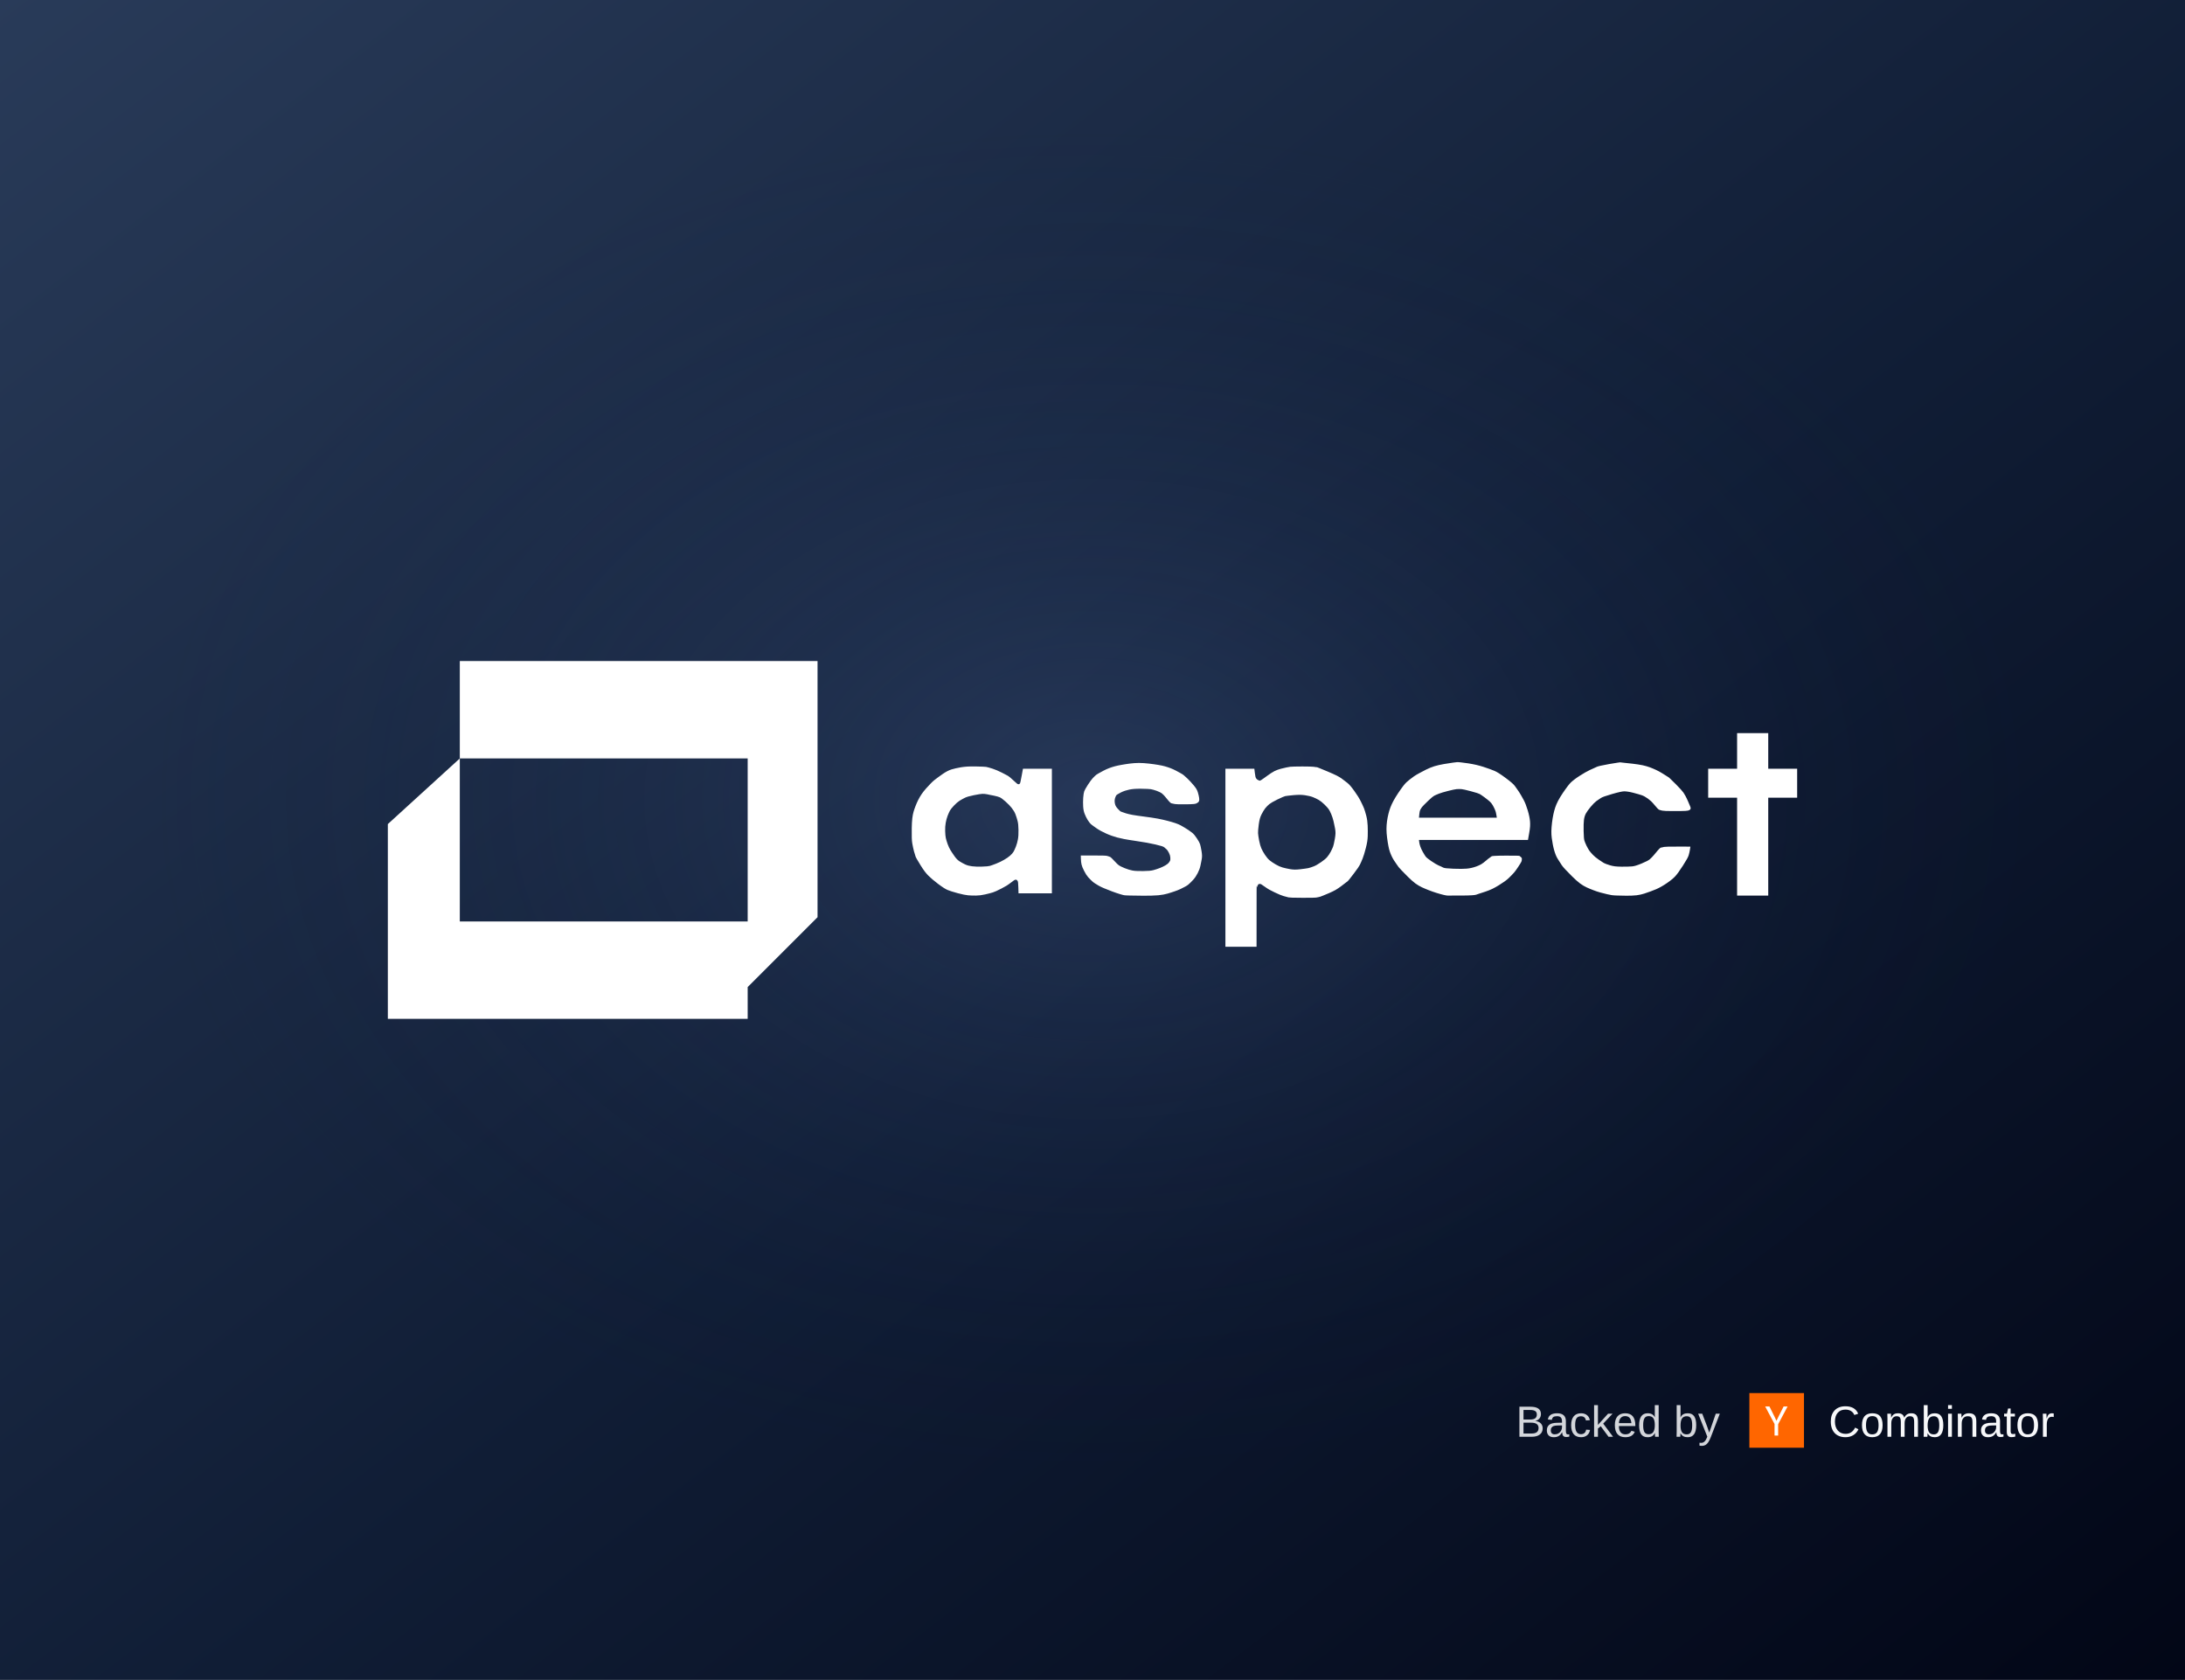
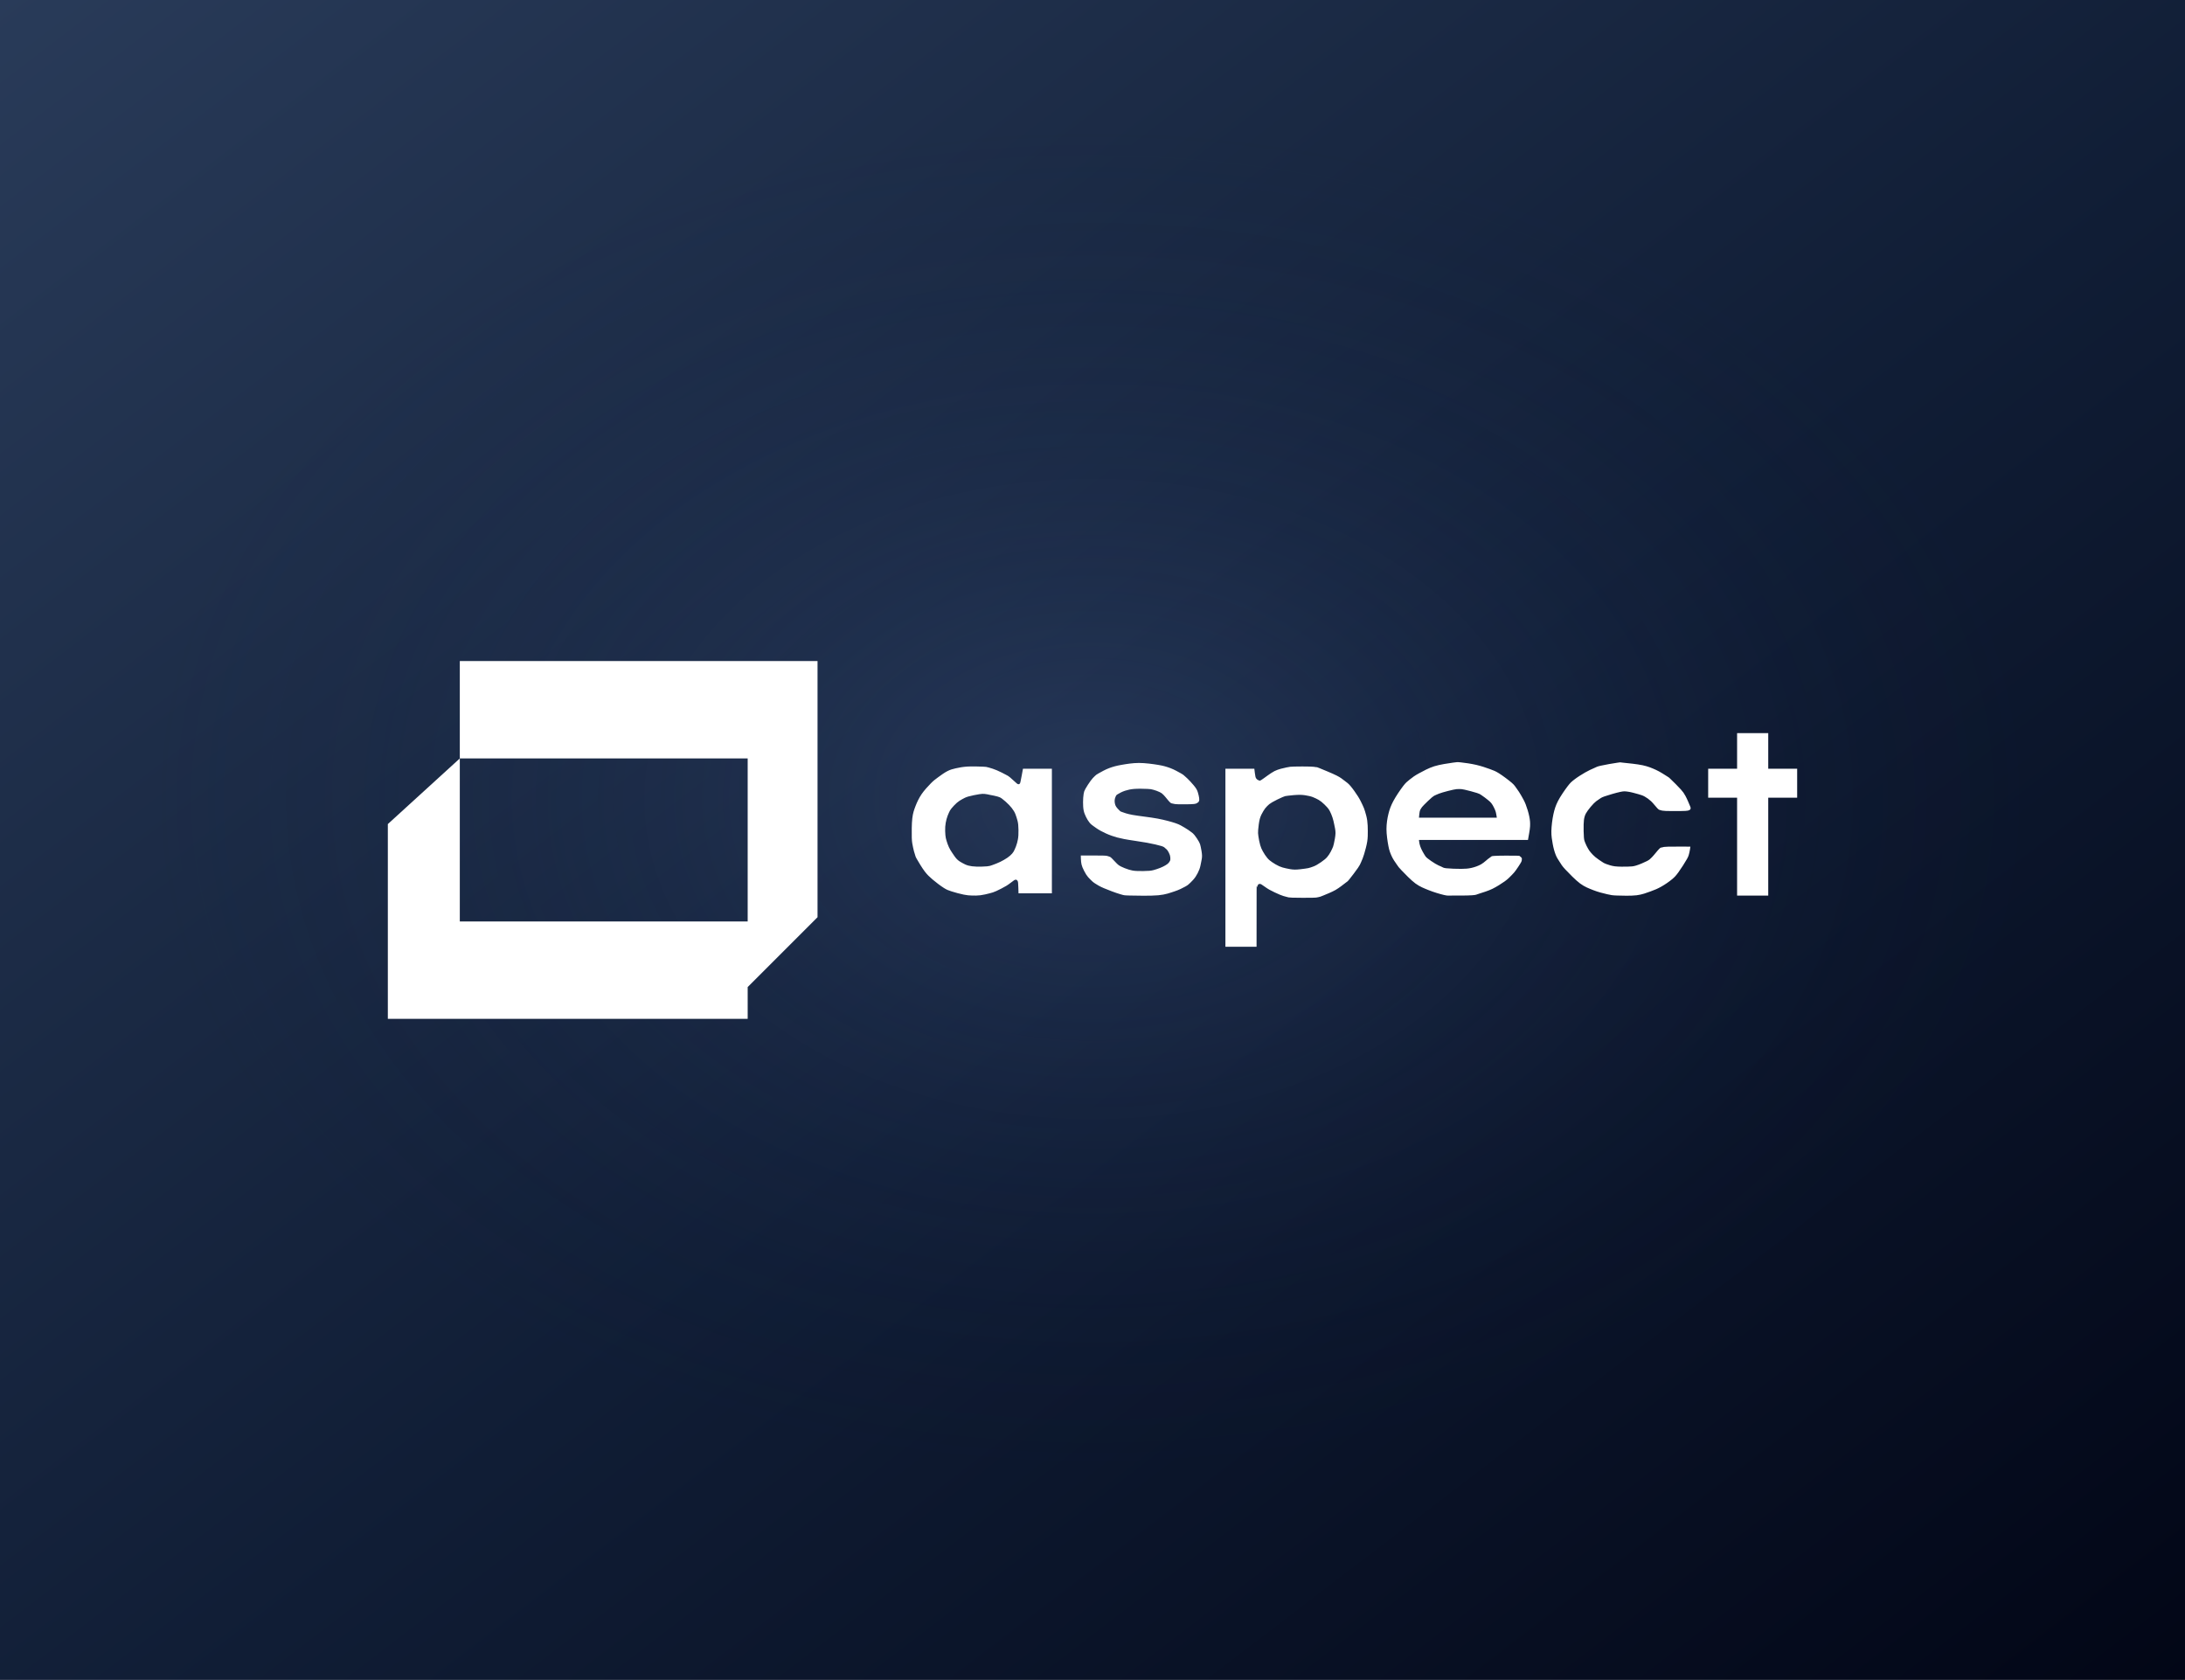
<svg xmlns="http://www.w3.org/2000/svg" width="1600" height="1230" viewBox="0 0 1600 1230" role="img" aria-labelledby="title desc">
  <defs>
    <linearGradient id="bg" x2="1" y2="1">
      <stop stop-color="#293b59" />
      <stop offset=".55" stop-color="#101d35" />
      <stop offset="1" stop-color="#020616" />
    </linearGradient>
    <radialGradient id="glow">
      <stop stop-color="#617fb8" stop-opacity=".24" />
      <stop offset="1" stop-color="#102044" stop-opacity="0" />
    </radialGradient>
  </defs>
  <rect width="1600" height="1230" fill="url(#bg)" />
  <ellipse cx="800" cy="585" rx="700" ry="500" fill="url(#glow)" />
  <g transform="translate(284 484.025) scale(1.55)">
    <path d="M34 0H203V121L170 154V46H34Z M0 77L34 46V123H170V169H0Z" fill="#fff" />
  </g>
  <g transform="translate(666 536.805) scale(1.629073)">
    <path d="M77.000,55.000 C80.326,55.008,84.879,54.954,86.977,55.023 C89.075,55.092,88.942,55.225,89.586,55.414 C90.230,55.603,90.225,55.608,90.844,56.156 C91.462,56.704,92.594,58.072,93.297,58.703 C93.999,59.334,94.168,59.499,95.059,59.941 C95.950,60.383,97.478,61.022,98.645,61.355 C99.812,61.688,100.523,61.856,102.059,61.941 C103.595,62.026,106.353,62.000,107.863,61.863 C109.373,61.726,110.097,61.431,111.117,61.117 C112.137,60.803,113.190,60.356,113.980,59.980 C114.770,59.604,115.388,59.210,115.855,58.863 C116.322,58.516,116.549,58.247,116.781,57.898 C117.013,57.549,117.202,57.280,117.246,56.770 C117.290,56.260,117.234,55.485,117.043,54.840 C116.852,54.195,116.416,53.398,116.098,52.902 C115.780,52.407,115.606,52.227,115.133,51.867 C114.660,51.507,114.656,51.177,113.258,50.742 C111.860,50.306,109.553,49.781,106.746,49.254 C103.939,48.727,99.062,48.105,96.418,47.582 C93.774,47.059,92.613,46.721,90.883,46.117 C89.153,45.513,87.450,44.717,86.039,43.961 C84.628,43.205,83.281,42.219,82.418,41.582 C81.555,40.945,81.376,40.791,80.863,40.137 C80.350,39.483,79.771,38.562,79.340,37.660 C78.909,36.758,78.499,35.833,78.277,34.723 C78.055,33.613,78.008,32.241,78.008,31.000 C78.008,29.759,78.102,28.267,78.277,27.277 C78.452,26.287,78.536,26.036,79.059,25.059 C79.582,24.082,80.708,22.374,81.414,21.414 C82.120,20.454,82.692,19.859,83.297,19.297 C83.902,18.735,83.972,18.639,85.043,18.043 C86.114,17.447,88.020,16.354,89.723,15.723 C91.425,15.092,93.025,14.646,95.258,14.258 C97.491,13.870,100.374,13.395,103.121,13.395 C105.868,13.395,109.383,13.870,111.742,14.258 C114.101,14.646,115.575,15.092,117.277,15.723 C118.980,16.354,120.885,17.448,121.957,18.043 C123.029,18.638,122.991,18.675,123.707,19.293 C124.422,19.911,125.378,20.788,126.250,21.750 C127.122,22.712,128.317,24.023,128.938,25.062 C129.559,26.101,129.760,27.148,129.977,27.984 C130.194,28.820,130.271,29.563,130.242,30.078 C130.213,30.593,129.948,30.742,129.801,31.074 C129.146,31.331,129.299,31.693,127.836,31.844 C126.373,31.995,122.603,32.010,121.020,31.980 C119.437,31.950,119.006,31.827,118.336,31.664 C117.666,31.501,117.687,31.646,117.000,31.000 C116.313,30.354,114.967,28.533,114.215,27.785 C113.463,27.037,113.263,26.904,112.488,26.512 C111.713,26.120,110.490,25.676,109.566,25.434 C108.642,25.192,108.359,25.122,106.941,25.059 C105.523,24.997,102.735,24.922,101.059,25.059 C99.383,25.196,98.143,25.477,96.883,25.883 C95.623,26.289,94.207,27.042,93.496,27.496 C92.785,27.950,92.829,28.175,92.617,28.609 C92.405,29.043,92.269,29.583,92.223,30.098 C92.177,30.613,92.226,31.200,92.340,31.699 C92.454,32.198,92.577,32.596,92.906,33.094 C93.235,33.592,93.875,34.291,94.316,34.684 C94.757,35.076,94.561,35.106,95.551,35.449 C96.541,35.792,97.586,36.247,100.258,36.742 C102.930,37.237,108.367,37.799,111.582,38.418 C114.797,39.037,117.546,39.787,119.547,40.453 C121.548,41.119,122.413,41.753,123.586,42.414 C124.758,43.075,125.823,43.844,126.582,44.418 C127.341,44.992,127.548,45.118,128.141,45.859 C128.733,46.600,129.677,47.990,130.137,48.863 C130.597,49.736,130.677,50.075,130.902,51.098 C131.126,52.121,131.455,53.836,131.484,55.000 C131.513,56.164,131.276,57.037,131.074,58.082 C130.872,59.127,130.690,60.192,130.273,61.273 C129.856,62.354,129.243,63.576,128.570,64.570 C127.897,65.563,127.003,66.503,126.234,67.234 C125.465,67.965,125.143,68.310,123.957,68.957 C122.771,69.604,121.133,70.466,119.117,71.117 C117.101,71.768,115.213,72.552,111.863,72.863 C108.513,73.174,101.890,73.065,99.020,72.980 C96.150,72.895,96.592,72.908,94.645,72.355 C92.698,71.802,89.205,70.462,87.336,69.664 C85.467,68.867,84.443,68.224,83.430,67.570 C82.417,66.916,81.925,66.409,81.258,65.742 C80.591,65.075,80.019,64.481,79.430,63.570 C78.842,62.659,78.109,61.218,77.727,60.273 C77.346,59.328,77.262,58.781,77.141,57.902 C77.020,57.023,77.047,55.967,77.000,55.000 Z M351.000,51.000 C350.855,51.870,350.815,52.692,350.566,53.609 C350.317,54.526,350.334,55.008,349.504,56.504 C348.674,58.000,346.719,61.052,345.586,62.586 C344.453,64.120,343.978,64.644,342.707,65.707 C341.436,66.769,339.559,68.059,337.961,68.961 C336.363,69.863,334.971,70.471,333.121,71.121 C331.271,71.771,329.380,72.553,326.863,72.863 C324.346,73.173,320.230,73.058,318.020,72.980 C315.810,72.902,315.373,72.794,313.605,72.395 C311.837,71.996,309.443,71.390,307.414,70.586 C305.385,69.782,303.538,69.129,301.430,67.570 C299.322,66.011,296.305,62.862,294.766,61.234 C293.228,59.606,292.924,58.910,292.199,57.801 C291.474,56.692,290.929,55.904,290.418,54.582 C289.907,53.260,289.450,51.631,289.133,49.867 C288.816,48.103,288.466,46.239,288.516,44.000 C288.566,41.761,288.937,38.685,289.434,36.434 C289.931,34.183,290.428,32.594,291.496,30.496 C292.564,28.398,294.619,25.453,295.844,23.844 C297.069,22.235,297.537,21.871,298.844,20.844 C300.151,19.817,302.207,18.540,303.684,17.684 C305.161,16.828,306.547,16.213,307.707,15.707 C308.867,15.200,308.890,15.050,310.645,14.645 C312.400,14.240,316.552,13.505,318.238,13.277 C319.924,13.049,318.874,13.084,320.762,13.277 C322.650,13.470,327.109,13.897,329.566,14.434 C332.023,14.970,333.670,15.663,335.504,16.496 C337.338,17.329,339.448,18.718,340.570,19.430 C341.692,20.142,341.211,19.789,342.234,20.766 C343.257,21.743,345.615,24.051,346.707,25.293 C347.799,26.535,348.084,26.944,348.785,28.215 C349.486,29.486,350.536,31.958,350.914,32.922 C351.292,33.886,351.065,33.752,351.051,33.996 C351.037,34.240,351.053,34.246,350.832,34.387 C350.611,34.528,350.362,34.739,349.723,34.840 C349.084,34.942,348.613,34.973,346.996,34.996 C345.379,35.019,341.619,35.046,340.023,34.977 C338.427,34.908,338.056,34.777,337.418,34.582 C336.780,34.387,336.870,34.464,336.195,33.805 C335.520,33.146,334.322,31.511,333.371,30.629 C332.420,29.747,331.452,29.048,330.488,28.512 C329.524,27.976,328.874,27.787,327.586,27.414 C326.298,27.042,324.124,26.442,322.762,26.277 C321.400,26.112,321.138,26.065,319.414,26.422 C317.690,26.779,314.019,27.854,312.418,28.418 C310.817,28.982,310.616,29.282,309.809,29.809 C309.002,30.336,308.405,30.739,307.578,31.578 C306.750,32.417,305.527,33.861,304.844,34.844 C304.161,35.827,303.781,36.448,303.477,37.477 C303.173,38.506,303.076,39.456,303.020,41.020 C302.964,42.584,303.023,45.483,303.141,46.859 C303.259,48.235,303.410,48.423,303.727,49.273 C304.044,50.123,304.615,51.218,305.043,51.957 C305.471,52.696,305.751,53.082,306.293,53.707 C306.835,54.332,307.473,55.027,308.293,55.707 C309.113,56.387,310.400,57.266,311.215,57.785 C312.029,58.304,312.193,58.474,313.180,58.820 C314.167,59.166,315.504,59.670,317.137,59.863 C318.770,60.056,321.415,60.036,322.980,59.980 C324.545,59.924,325.109,59.942,326.527,59.527 C327.945,59.112,330.286,58.119,331.488,57.488 C332.690,56.857,332.823,56.657,333.742,55.742 C334.661,54.827,336.234,52.734,337.000,52.000 C337.766,51.266,337.666,51.499,338.336,51.336 C339.006,51.173,338.909,51.076,341.020,51.020 C343.131,50.964,347.673,51.007,351.000,51.000 Z M278.000,48.000 C261.667,48.000,245.333,48.000,229.000,48.000 C229.092,48.616,229.107,49.184,229.277,49.848 C229.447,50.512,229.661,51.197,230.020,51.984 C230.379,52.771,230.970,53.864,231.430,54.570 C231.890,55.276,231.963,55.537,232.781,56.219 C233.599,56.901,235.296,58.037,236.336,58.664 C237.376,59.291,238.197,59.637,239.020,59.980 C239.844,60.323,239.781,60.554,241.277,60.723 C242.773,60.892,246.115,61.022,247.996,60.996 C249.877,60.970,251.075,60.909,252.566,60.566 C254.057,60.224,255.551,59.718,256.941,58.941 C258.331,58.164,259.870,56.537,260.906,55.906 C261.942,55.275,261.155,55.294,263.156,55.156 C265.157,55.018,271.029,55.034,272.914,55.078 C274.799,55.122,274.076,55.231,274.465,55.418 C274.854,55.605,274.986,55.939,275.246,56.199 C275.223,56.579,275.287,56.942,275.176,57.340 C275.065,57.738,275.010,57.878,274.578,58.586 C274.146,59.294,273.225,60.726,272.586,61.586 C271.947,62.446,271.579,62.913,270.746,63.746 C269.913,64.579,269.046,65.546,267.586,66.586 C266.126,67.626,263.895,69.061,261.984,69.984 C260.073,70.906,257.641,71.641,256.121,72.121 C254.601,72.601,254.882,72.717,252.863,72.863 C250.844,73.009,246.104,73.017,244.004,72.996 C241.904,72.975,242.027,73.140,240.262,72.738 C238.497,72.336,235.553,71.447,233.414,70.586 C231.275,69.725,229.457,69.043,227.430,67.570 C225.403,66.097,222.658,63.175,221.254,61.746 C219.850,60.317,219.759,60.074,219.004,58.996 C218.249,57.918,217.347,56.653,216.723,55.277 C216.099,53.901,215.650,52.764,215.262,50.738 C214.874,48.712,214.393,45.531,214.395,43.121 C214.398,40.711,214.760,38.381,215.277,36.277 C215.794,34.173,216.401,32.568,217.496,30.496 C218.591,28.424,220.619,25.453,221.844,23.844 C223.069,22.235,223.645,21.812,224.844,20.844 C226.043,19.877,227.199,19.033,229.039,18.039 C230.879,17.046,233.346,15.680,235.883,14.883 C238.420,14.086,242.261,13.548,244.258,13.258 C246.255,12.968,246.120,12.974,247.867,13.141 C249.614,13.308,252.577,13.758,254.742,14.258 C256.907,14.758,259.156,15.510,260.859,16.141 C262.561,16.772,263.316,17.017,264.957,18.043 C266.598,19.069,269.363,21.137,270.703,22.297 C272.043,23.457,272.286,24.047,272.996,25.004 C273.706,25.961,274.297,26.870,274.961,28.039 C275.625,29.208,276.377,30.457,276.980,32.020 C277.584,33.583,278.256,35.764,278.582,37.418 C278.908,39.072,279.035,40.181,278.938,41.945 C278.841,43.709,278.313,45.982,278.000,48.000 Z M51.000,16.000 C55.333,16.000,59.667,16.000,64.000,16.000 C64.000,34.667,64.000,53.333,64.000,72.000 C59.000,72.000,54.000,72.000,49.000,72.000 C48.935,70.413,48.921,68.224,48.805,67.238 C48.689,66.252,48.452,66.313,48.305,66.086 C48.158,65.859,48.050,65.945,47.922,65.875 C47.608,65.965,47.703,65.693,46.980,66.145 C46.257,66.597,44.919,67.780,43.586,68.586 C42.253,69.392,40.245,70.412,38.980,70.980 C37.715,71.548,37.182,71.682,35.996,71.996 C34.810,72.310,33.192,72.699,31.863,72.863 C30.534,73.027,29.261,73.027,28.020,72.980 C26.779,72.933,25.941,72.892,24.418,72.582 C22.895,72.271,20.380,71.620,18.883,71.117 C17.386,70.614,16.866,70.468,15.434,69.566 C14.002,68.664,11.725,66.942,10.293,65.707 C8.861,64.472,8.003,63.664,6.844,62.156 C5.685,60.648,4.072,57.928,3.340,56.660 C2.608,55.392,2.742,55.424,2.453,54.547 C2.164,53.669,1.844,52.656,1.605,51.395 C1.366,50.134,1.078,49.169,1.020,46.980 C0.962,44.790,0.974,40.634,1.258,38.258 C1.542,35.882,2.028,34.528,2.723,32.723 C3.418,30.918,4.287,29.121,5.430,27.430 C6.572,25.739,8.343,23.843,9.578,22.578 C10.813,21.313,11.593,20.760,12.840,19.840 C14.087,18.920,15.732,17.732,17.059,17.059 C18.386,16.386,19.307,16.141,20.801,15.801 C22.294,15.461,23.997,15.144,26.020,15.020 C28.043,14.896,31.350,14.990,32.941,15.059 C34.532,15.128,34.507,15.159,35.566,15.434 C36.625,15.709,38.001,16.165,39.293,16.707 C40.585,17.249,42.340,18.161,43.316,18.684 C44.293,19.207,44.333,19.194,45.152,19.848 C45.971,20.502,47.573,22.087,48.230,22.605 C48.887,23.123,48.806,22.837,49.094,22.953 C49.207,22.900,49.299,22.989,49.434,22.793 C49.569,22.597,49.641,22.909,49.902,21.777 C50.163,20.645,50.634,17.926,51.000,16.000 Z M142.000,16.000 C146.333,16.000,150.667,16.000,155.000,16.000 C155.164,17.174,155.299,18.736,155.492,19.523 C155.685,20.309,155.888,20.429,156.156,20.719 C156.424,21.009,156.784,21.081,157.098,21.262 C157.457,21.181,157.016,21.721,158.176,21.020 C159.336,20.319,162.185,17.993,164.059,17.059 C165.933,16.125,167.924,15.758,169.418,15.418 C170.912,15.078,171.260,15.086,173.020,15.020 C174.780,14.954,178.363,14.977,179.980,15.020 C181.597,15.063,182.007,15.160,182.723,15.277 C183.439,15.394,182.737,15.096,184.277,15.723 C185.817,16.350,190.076,18.091,191.961,19.039 C193.846,19.988,194.541,20.626,195.586,21.414 C196.632,22.202,197.234,22.599,198.234,23.766 C199.234,24.933,200.681,26.986,201.586,28.414 C202.491,29.842,203.131,31.202,203.664,32.336 C204.196,33.470,204.435,34.065,204.781,35.219 C205.127,36.373,205.539,37.794,205.742,39.258 C205.945,40.722,206.000,42.419,206.000,44.000 C206.000,45.581,206.015,47.015,205.742,48.742 C205.469,50.468,204.819,52.819,204.359,54.359 C203.899,55.899,203.449,56.949,202.984,57.984 C202.519,59.019,202.450,59.284,201.570,60.570 C200.690,61.856,198.605,64.605,197.703,65.703 C196.801,66.801,197.192,66.359,196.156,67.156 C195.120,67.954,193.184,69.517,191.488,70.488 C189.792,71.459,187.274,72.441,185.980,72.980 C184.686,73.519,184.556,73.556,183.723,73.723 C182.890,73.890,182.924,73.944,180.980,73.980 C179.036,74.016,173.983,74.010,172.059,73.941 C170.135,73.872,170.375,73.792,169.434,73.566 C168.493,73.340,167.706,73.128,166.414,72.586 C165.122,72.044,163.056,71.083,161.684,70.316 C160.312,69.549,158.935,68.404,158.180,67.984 C157.425,67.564,157.497,67.859,157.156,67.797 C157.015,67.880,156.894,67.807,156.734,68.047 C156.575,68.287,156.318,68.742,156.199,69.238 C156.081,69.734,156.056,66.563,156.023,71.023 C155.990,75.483,156.008,87.674,156.000,96.000 C151.333,96.000,146.667,96.000,142.000,96.000 C142.000,69.333,142.000,42.667,142.000,16.000 Z M372.000,73.000 C372.000,58.333,372.000,43.667,372.000,29.000 C367.667,29.000,363.333,29.000,359.000,29.000 C359.000,24.667,359.000,20.333,359.000,16.000 C363.333,16.000,367.667,16.000,372.000,16.000 C372.000,10.667,372.000,5.333,372.000,0.000 C376.667,0.000,381.333,0.000,386.000,0.000 C386.000,5.333,386.000,10.667,386.000,16.000 C390.333,16.000,394.667,16.000,399.000,16.000 C399.000,20.333,399.000,24.667,399.000,29.000 C394.667,29.000,390.333,29.000,386.000,29.000 C386.000,43.667,386.000,58.333,386.000,73.000 C381.333,73.000,376.667,73.000,372.000,73.000 Z M229.000,38.000 C240.667,38.000,252.333,38.000,264.000,38.000 C263.842,37.143,263.750,36.207,263.527,35.430 C263.304,34.653,262.993,34.000,262.660,33.340 C262.327,32.681,261.973,32.027,261.527,31.473 C261.081,30.919,260.719,30.614,259.984,30.016 C259.249,29.418,257.931,28.403,257.117,27.883 C256.303,27.363,256.358,27.309,255.102,26.898 C253.846,26.487,250.932,25.715,249.582,25.418 C248.232,25.121,247.861,25.117,247.000,25.117 C246.139,25.117,245.644,25.164,244.418,25.418 C243.192,25.672,240.923,26.257,239.641,26.641 C238.358,27.025,237.522,27.355,236.723,27.723 C235.924,28.091,235.760,28.093,234.848,28.848 C233.937,29.603,232.078,31.412,231.254,32.254 C230.430,33.096,230.228,33.398,229.906,33.902 C229.584,34.406,229.471,34.594,229.320,35.277 C229.169,35.960,229.107,37.092,229.000,38.000 Z M36.238,27.762 C35.284,27.569,34.608,27.371,33.801,27.316 C32.994,27.261,32.617,27.242,31.395,27.434 C30.173,27.626,27.754,28.094,26.469,28.469 C25.184,28.844,24.547,29.213,23.684,29.684 C22.821,30.155,22.099,30.599,21.293,31.293 C20.487,31.987,19.443,33.110,18.848,33.848 C18.253,34.586,18.090,34.923,17.723,35.723 C17.356,36.523,16.922,37.589,16.645,38.645 C16.368,39.701,16.144,40.856,16.059,42.059 C15.974,43.262,16.039,44.814,16.137,45.863 C16.235,46.912,16.381,47.453,16.645,48.355 C16.909,49.257,17.297,50.369,17.723,51.277 C18.149,52.185,18.597,52.903,19.199,53.801 C19.801,54.699,20.588,55.912,21.336,56.664 C22.083,57.416,22.828,57.839,23.684,58.316 C24.540,58.793,25.417,59.250,26.473,59.527 C27.529,59.804,28.622,59.925,30.020,59.980 C31.418,60.035,33.650,59.976,34.859,59.859 C36.069,59.742,36.283,59.616,37.277,59.277 C38.271,58.938,39.704,58.371,40.824,57.824 C41.944,57.277,43.111,56.611,43.996,55.996 C44.882,55.382,45.590,54.757,46.137,54.137 C46.684,53.517,46.907,53.074,47.277,52.277 C47.647,51.480,48.078,50.411,48.355,49.355 C48.632,48.299,48.856,47.311,48.941,45.941 C49.026,44.571,49.000,42.480,48.863,41.137 C48.726,39.794,48.437,38.896,48.117,37.883 C47.797,36.870,47.503,35.997,46.941,35.059 C46.379,34.121,45.642,33.191,44.746,32.254 C43.850,31.316,42.436,30.064,41.566,29.434 C40.696,28.804,40.415,28.752,39.527,28.473 C38.639,28.194,37.192,27.955,36.238,27.762 Z M170.121,28.121 C168.817,28.288,168.907,28.240,167.727,28.727 C166.547,29.214,164.201,30.367,163.043,31.043 C161.885,31.719,161.448,32.114,160.781,32.781 C160.114,33.448,159.594,34.094,159.043,35.043 C158.492,35.992,157.860,37.072,157.473,38.473 C157.086,39.874,156.832,42.145,156.723,43.449 C156.614,44.753,156.666,45.146,156.820,46.297 C156.974,47.447,157.311,49.209,157.648,50.352 C157.985,51.495,158.309,52.191,158.844,53.156 C159.379,54.121,160.166,55.334,160.859,56.141 C161.552,56.948,162.117,57.383,163.004,57.996 C163.891,58.609,165.140,59.360,166.180,59.820 C167.220,60.280,168.079,60.507,169.242,60.758 C170.405,61.009,171.716,61.307,173.156,61.328 C174.596,61.349,176.684,61.046,177.883,60.883 C179.082,60.720,179.473,60.640,180.352,60.352 C181.231,60.064,182.097,59.764,183.156,59.156 C184.215,58.548,185.801,57.467,186.703,56.703 C187.605,55.939,188.024,55.357,188.570,54.570 C189.116,53.783,189.618,52.785,189.980,51.980 C190.342,51.175,190.491,50.905,190.742,49.742 C190.993,48.579,191.454,46.444,191.484,45.000 C191.514,43.556,191.150,42.264,190.922,41.078 C190.694,39.892,190.447,38.886,190.117,37.883 C189.787,36.880,189.343,35.824,188.941,35.059 C188.539,34.294,188.339,33.995,187.707,33.293 C187.075,32.591,185.993,31.507,185.152,30.848 C184.311,30.189,183.564,29.769,182.660,29.340 C181.756,28.911,180.912,28.543,179.727,28.273 C178.542,28.003,177.152,27.748,175.551,27.723 C173.950,27.698,171.425,27.954,170.121,28.121 Z" fill="#fff" fill-rule="evenodd" />
  </g>
-   <g transform="translate(1110 1052)" font-family="Arial,Helvetica,sans-serif" font-size="32" fill="#f7f8fa" aria-label="Backed by Y Combinator">
-     <text textLength="153" lengthAdjust="spacingAndGlyphs" opacity=".85">Backed by</text>
-     <svg x="171" y="-32" width="40" height="40" viewBox="0 0 48 48" fill="none">
-       <path d="M47.998 47.999H0V8.61853e-07H47.998V47.999Z" fill="#FF6600" />
-       <path d="M13.901 11.784H17.66L22.496 21.532C23.203 22.984 23.798 24.398 23.798 24.398C23.798 24.398 24.431 23.021 25.175 21.532L30.087 11.784H33.584L25.287 27.375V37.309H22.124V27.188L13.901 11.784Z" fill="white" />
-     </svg>
-     <text x="229" textLength="170" lengthAdjust="spacingAndGlyphs">Combinator</text>
-   </g>
</svg>
